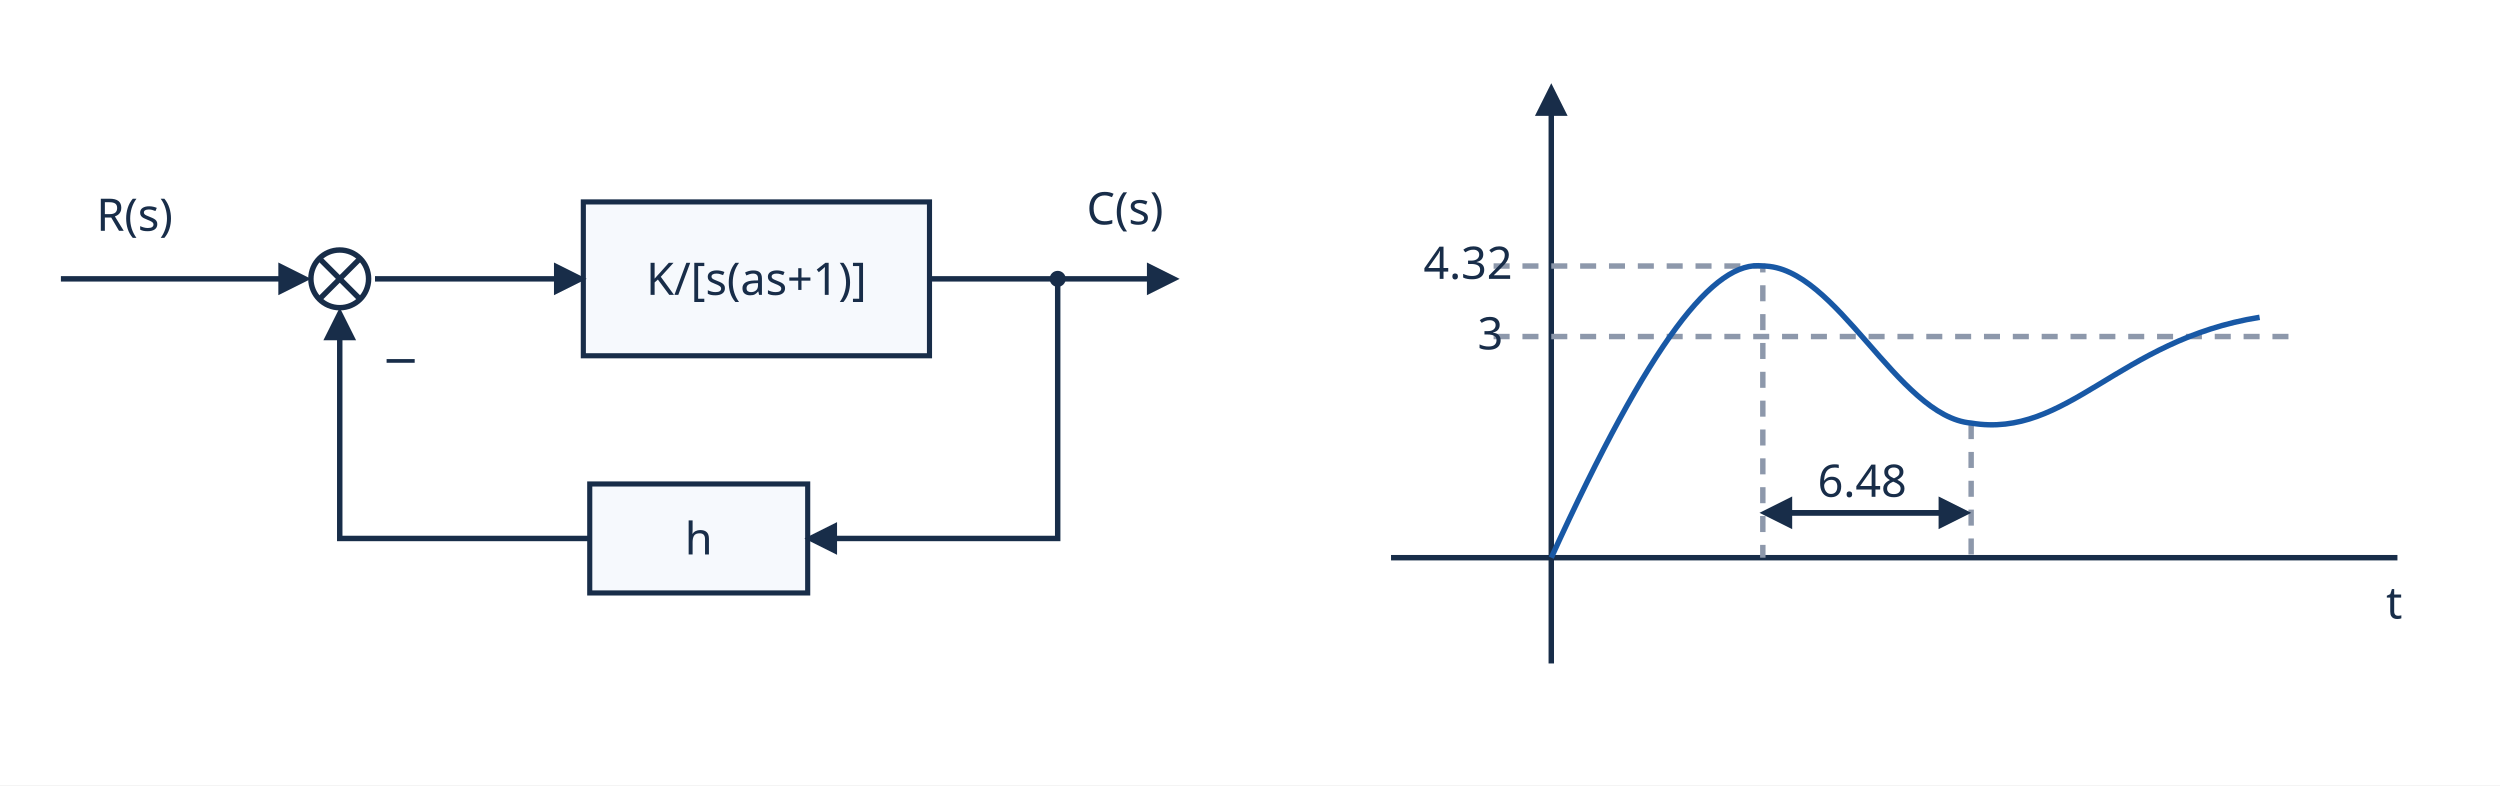
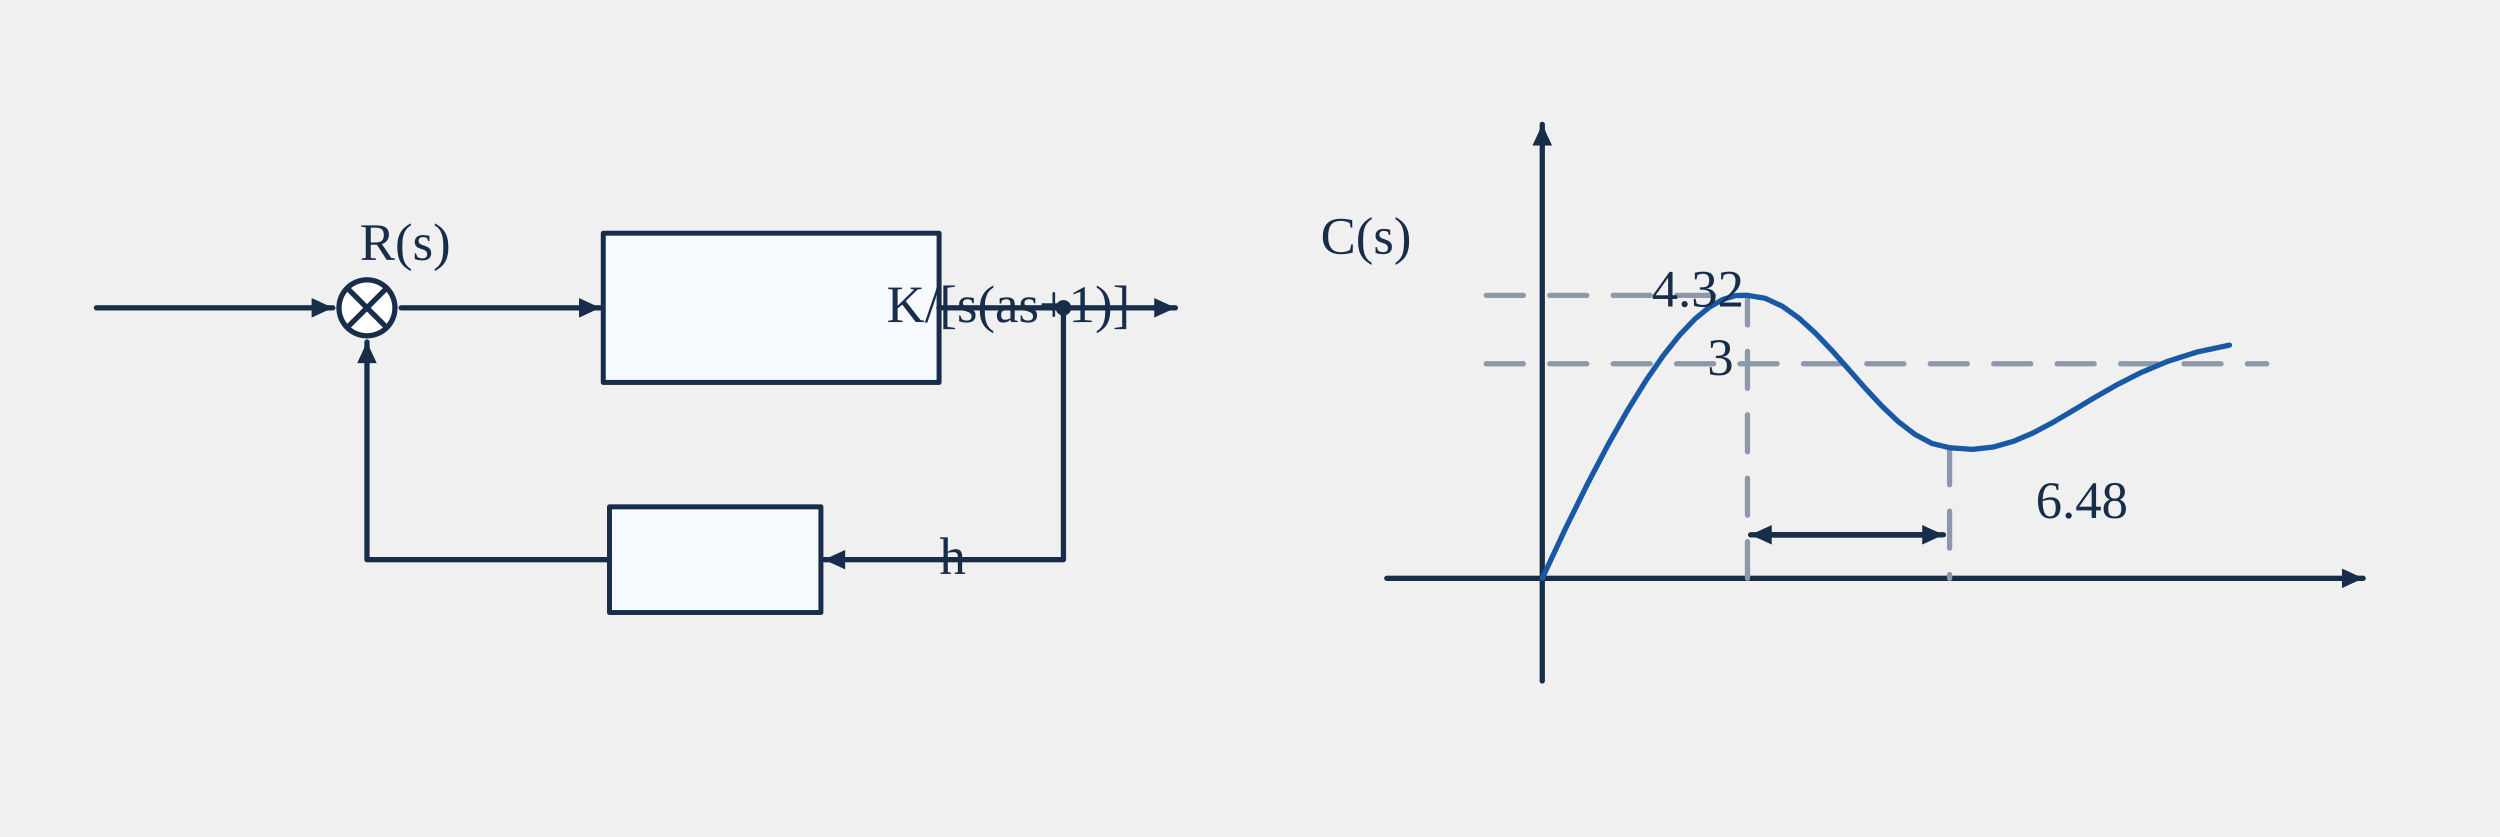
- <svg xmlns="http://www.w3.org/2000/svg" width="780" height="245" viewBox="0 0 780 245" role="img">
-   <defs>
-     <marker id="arrow" viewBox="0 0 10 10" markerWidth="6" markerHeight="6" refX="8" refY="5" orient="auto">
-       <path d="M0 0L10 5L0 10z" fill="#182d49" />
-     </marker>
-   </defs>
-   <rect width="100%" height="100%" fill="#fff" />
-   <g font-family="Segoe UI, sans-serif" font-size="14" fill="#182d49">
-     <circle cx="106" cy="87" r="9" fill="white" stroke="#182d49" stroke-width="1.7" />
-     <path d="M100 81l12 12 M100 93l12 -12" fill="none" stroke="#182d49" stroke-width="1.7" />
-     <text x="125" y="117" text-anchor="middle">−</text>
-     <rect x="182" y="63" width="108" height="48" fill="#f6f9fd" stroke="#182d49" stroke-width="1.6" />
-     <text x="236.0" y="92.0" text-anchor="middle">K/[s(as+1)]</text>
-     <rect x="184" y="151" width="68" height="34" fill="#f6f9fd" stroke="#182d49" stroke-width="1.6" />
-     <text x="218.0" y="173.0" text-anchor="middle">h</text>
-     <path d="M19 87H95" fill="none" stroke="#182d49" stroke-width="1.7" marker-end="url(#arrow)" />
-     <path d="M117 87H181" fill="none" stroke="#182d49" stroke-width="1.7" marker-end="url(#arrow)" />
-     <path d="M290 87H366" fill="none" stroke="#182d49" stroke-width="1.7" marker-end="url(#arrow)" />
-     <path d="M330 87V168H253" fill="none" stroke="#182d49" stroke-width="1.7" marker-end="url(#arrow)" />
-     <path d="M184 168H106V98" fill="none" stroke="#182d49" stroke-width="1.7" marker-end="url(#arrow)" />
-     <circle cx="330" cy="87" r="2.5" fill="#182d49" />
-     <text x="42" y="72" text-anchor="middle">R(s)</text>
-     <text x="351" y="70" text-anchor="middle">C(s)</text>
-     <path d="M434 174H748 M484 207V28" fill="none" stroke="#182d49" stroke-width="1.7" marker-end="url(#arrow)" />
-     <path d="M466 83H550V174 M466 105H717 M615 132V174" fill="none" stroke="#8d98ab" stroke-width="1.7" stroke-dasharray="5 4" />
-     <path d="M484 174C515 106 535 81 550 83C573 83 592 130 615 132C645 137 661 106 705 99" fill="none" stroke="#1858a5" stroke-width="1.7" />
-     <path d="M554 160H613" fill="none" stroke="#182d49" stroke-width="1.7" marker-end="url(#arrow)" />
-     <path d="M610 160H551" fill="none" stroke="#182d49" stroke-width="1.7" marker-end="url(#arrow)" />
-     <text x="458" y="87" text-anchor="middle">4.32</text>
-     <text x="465" y="109" text-anchor="middle">3</text>
-     <text x="581" y="155" text-anchor="middle">6.48</text>
-     <text x="747" y="193" text-anchor="middle">t</text>
+ <svg xmlns="http://www.w3.org/2000/svg" xmlns:ns1="http://schemas.microsoft.com/visio/2003/SVGExtensions/" width="11.167in" height="3.736in" viewBox="0 0 804 269" xml:space="preserve" color-interpolation-filters="sRGB" class="st10">
+   <ns1:documentProperties ns1:langID="2052" ns1:metric="true" ns1:viewMarkup="false" />
+   <style type="text/css">
+ 	
+ 		.st1 {fill:#ffffff;stroke:#182d49;stroke-linecap:round;stroke-linejoin:round;stroke-width:1.7}
+ 		.st2 {stroke:#182d49;stroke-linecap:round;stroke-linejoin:round;stroke-width:1.7}
+ 		.st3 {fill:none;stroke:none;stroke-linecap:round;stroke-linejoin:round;stroke-width:0.75}
+ 		.st4 {fill:#182d49;font-family:"Times New Roman", "Liberation Serif", SimSun, "宋体", "Noto Serif CJK SC", serif;font-size:1.167em}
+ 		.st5 {fill:#f6f9fd;stroke:#182d49;stroke-linecap:round;stroke-linejoin:round;stroke-width:1.6}
+ 		.st6 {fill:#182d49;font-family:"Times New Roman", "Liberation Serif", SimSun, "宋体", "Noto Serif CJK SC", serif;font-size:1.413em}
+ 		.st7 {fill:#182d49;stroke:none;stroke-linecap:round;stroke-linejoin:round;stroke-width:0.75}
+ 		.st8 {stroke:#8d98ab;stroke-dasharray:11.9,8.5;stroke-linecap:round;stroke-linejoin:round;stroke-width:1.7}
+ 		.st9 {stroke:#1858a5;stroke-linecap:round;stroke-linejoin:round;stroke-width:1.7}
+ 		.st10 {fill:none;fill-rule:evenodd;font-size:12px;overflow:visible;stroke-linecap:square;stroke-miterlimit:3}
+ 	
+ 	</style>
+   <g ns1:mID="58" ns1:index="56" ns1:groupContext="foregroundPage">
+     <ns1:pageProperties ns1:drawingScale="0.0393701" ns1:pageScale="0.0393701" ns1:drawingUnits="24" ns1:shadowOffsetX="8.50394" ns1:shadowOffsetY="-8.50394" />
+     <g id="shape1-1" ns1:mID="1" ns1:groupContext="shape" transform="translate(109,-161)">
+       <ellipse cx="9" cy="260" rx="9" ry="9" class="st1" />
+     </g>
+     <g id="shape2-3" ns1:mID="2" ns1:groupContext="shape" transform="translate(302.212,-97.2117) rotate(45)">
+       <path d="M0 269 L16.97 269" class="st2" />
+     </g>
+     <g id="shape3-6" ns1:mID="3" ns1:groupContext="shape" transform="translate(-78.2117,-85.2117) rotate(-45)">
+       <path d="M0 269 L16.97 269" class="st2" />
+     </g>
+     <g id="shape4-9" ns1:mID="4" ns1:groupContext="shape" transform="translate(121.211,-134.3)">
+       <ns1:textBlock ns1:margins="rect(4,4,4,4)" ns1:tabSpace="42.5197" />
+       <ns1:textRect cx="15.789" cy="257.8" width="31.58" height="22.4" />
+       <rect x="0" y="246.6" width="31.578" height="22.4" class="st3" />
+       <text x="10.56" y="262.06" class="st4" ns1:langID="2052">
+         <ns1:paragraph ns1:horizAlign="1" />
+         <ns1:tabList />−</text>
+     </g>
+     <g id="shape5-12" ns1:mID="5" ns1:groupContext="shape" transform="translate(194,-146)">
+       <rect x="0" y="221" width="108" height="48" class="st5" />
+     </g>
+     <g id="shape6-14" ns1:mID="6" ns1:groupContext="shape" transform="translate(196.662,-156.935)">
+       <ns1:textBlock ns1:margins="rect(4,4,4,4)" ns1:tabSpace="42.5197" />
+       <ns1:textRect cx="51.338" cy="255.435" width="102.68" height="27.13" />
+       <rect x="0" y="241.87" width="102.676" height="27.13" class="st3" />
+       <text x="12.18" y="260.52" class="st6" ns1:langID="2052">
+         <ns1:paragraph ns1:horizAlign="1" />
+         <ns1:tabList />K/[s(as+1)]</text>
+     </g>
+     <g id="shape7-17" ns1:mID="7" ns1:groupContext="shape" transform="translate(196,-72)">
+       <rect x="0" y="235" width="68" height="34" class="st5" />
+     </g>
+     <g id="shape8-19" ns1:mID="8" ns1:groupContext="shape" transform="translate(214.187,-75.9348)">
+       <ns1:textBlock ns1:margins="rect(4,4,4,4)" ns1:tabSpace="42.5197" />
+       <ns1:textRect cx="15.845" cy="255.435" width="31.69" height="27.13" />
+       <rect x="0" y="241.87" width="31.689" height="27.13" class="st3" />
+       <text x="11.61" y="260.52" class="st6" ns1:langID="2052">
+         <ns1:paragraph ns1:horizAlign="1" />
+         <ns1:tabList />h</text>
+     </g>
+     <g id="shape9-22" ns1:mID="9" ns1:groupContext="shape" transform="translate(31,-170)">
+       <path d="M0 269 L76 269" class="st2" />
+     </g>
+     <g id="shape10-25" ns1:mID="10" ns1:groupContext="shape" transform="translate(100.2,-166.855)">
+       <path d="M6.8 265.85 L0 269 L0 262.71 L6.8 265.85 Z" class="st7" />
+     </g>
+     <g id="shape11-27" ns1:mID="11" ns1:groupContext="shape" transform="translate(129,-170)">
+       <path d="M0 269 L64 269" class="st2" />
+     </g>
+     <g id="shape12-30" ns1:mID="12" ns1:groupContext="shape" transform="translate(186.2,-166.855)">
+       <path d="M6.8 265.85 L0 269 L0 262.71 L6.8 265.85 Z" class="st7" />
+     </g>
+     <g id="shape13-32" ns1:mID="13" ns1:groupContext="shape" transform="translate(302,-170)">
+       <path d="M0 269 L76 269" class="st2" />
+     </g>
+     <g id="shape14-35" ns1:mID="14" ns1:groupContext="shape" transform="translate(371.2,-166.855)">
+       <path d="M6.8 265.85 L0 269 L0 262.71 L6.8 265.85 Z" class="st7" />
+     </g>
+     <g id="shape15-37" ns1:mID="15" ns1:groupContext="shape" transform="translate(265,-89)">
+       <path d="M77 188 L77 269 L0 269" class="st2" />
+     </g>
+     <g id="shape16-40" ns1:mID="16" ns1:groupContext="shape" transform="translate(265,-85.855)">
+       <path d="M0 265.85 L6.8 262.71 L6.8 269 L0 265.85 Z" class="st7" />
+     </g>
+     <g id="shape17-42" ns1:mID="17" ns1:groupContext="shape" transform="translate(118,-89)">
+       <path d="M78 269 L0 269 L0 199" class="st2" />
+     </g>
+     <g id="shape18-45" ns1:mID="18" ns1:groupContext="shape" transform="translate(114.855,-152.2)">
+       <path d="M3.14 262.2 L6.29 269 L0 269 L3.14 262.2 Z" class="st7" />
+     </g>
+     <g id="shape19-47" ns1:mID="19" ns1:groupContext="shape" transform="translate(339.5,-167.5)">
+       <ellipse cx="2.5" cy="266.5" rx="2.5" ry="2.5" class="st7" />
+     </g>
+     <g id="shape20-49" ns1:mID="20" ns1:groupContext="shape" transform="translate(29.2134,-176.935)">
+       <ns1:textBlock ns1:margins="rect(4,4,4,4)" ns1:tabSpace="42.5197" />
+       <ns1:textRect cx="24.787" cy="255.435" width="49.58" height="27.13" />
+       <rect x="0" y="241.87" width="49.573" height="27.13" class="st3" />
+       <text x="10.19" y="260.52" class="st6" ns1:langID="2052">
+         <ns1:paragraph ns1:horizAlign="1" />
+         <ns1:tabList />R(s)</text>
+     </g>
+     <g id="shape21-52" ns1:mID="21" ns1:groupContext="shape" transform="translate(338.034,-178.935)">
+       <ns1:textBlock ns1:margins="rect(4,4,4,4)" ns1:tabSpace="42.5197" />
+       <ns1:textRect cx="24.966" cy="255.435" width="49.94" height="27.13" />
+       <rect x="0" y="241.87" width="49.933" height="27.13" class="st3" />
+       <text x="10.37" y="260.52" class="st6" ns1:langID="2052">
+         <ns1:paragraph ns1:horizAlign="1" />
+         <ns1:tabList />C(s)</text>
+     </g>
+     <g id="shape22-55" ns1:mID="22" ns1:groupContext="shape" transform="translate(446,-83)">
+       <path d="M0 269 L314 269" class="st2" />
+     </g>
+     <g id="shape23-58" ns1:mID="23" ns1:groupContext="shape" transform="translate(753.2,-79.855)">
+       <path d="M6.8 265.85 L0 269 L0 262.71 L6.8 265.85 Z" class="st7" />
+     </g>
+     <g id="shape24-60" ns1:mID="24" ns1:groupContext="shape" transform="translate(227,219) rotate(-90)">
+       <path d="M0 269 L179 269" class="st2" />
+     </g>
+     <g id="shape25-63" ns1:mID="25" ns1:groupContext="shape" transform="translate(492.855,-222.2)">
+       <path d="M3.14 262.2 L6.29 269 L0 269 L3.14 262.2 Z" class="st7" />
+     </g>
+     <g id="shape26-65" ns1:mID="26" ns1:groupContext="shape" transform="translate(478,-83)">
+       <path d="M0 178 L84 178 L84 269" class="st8" />
+     </g>
+     <g id="shape27-68" ns1:mID="27" ns1:groupContext="shape" transform="translate(478,-152)">
+       <path d="M0 269 L251 269" class="st8" />
+     </g>
+     <g id="shape28-71" ns1:mID="28" ns1:groupContext="shape" transform="translate(896,144) rotate(90)">
+       <path d="M0 269 L42 269" class="st8" />
+     </g>
+     <g id="shape29-74" ns1:mID="29" ns1:groupContext="shape" transform="translate(496,-83)">
+       <path d="M0 269 L7.52 252.89 L14.61 238.51 L21.28 225.81 L27.56 214.74 L33.45 205.24 L39 197.25 L44.21 190.72 L49.11        185.59 L53.72 181.81 L58.06 179.32 L62.14 178.07 L66 178 L71.67 178.93 L77.2 181.49 L82.62 185.38 L87.96        190.26 L93.25 195.82 L98.5 201.75 L103.75 207.72 L109.04 213.41 L114.37 218.5 L119.8 222.68 L125.33 225.62        L131 227 L138.23 227.53 L145.03 226.78 L151.53 224.94 L157.89 222.22 L164.25 218.84 L170.75 215 L177.55        210.91 L184.78 206.78 L192.59 202.81 L201.14 199.22 L210.56 196.22 L221 194" class="st9" />
+     </g>
+     <g id="shape30-77" ns1:mID="30" ns1:groupContext="shape" transform="translate(566,-97)">
+       <path d="M0 269 L59 269" class="st2" />
+     </g>
+     <g id="shape31-80" ns1:mID="31" ns1:groupContext="shape" transform="translate(618.2,-93.855)">
+       <path d="M6.8 265.85 L0 269 L0 262.71 L6.8 265.85 Z" class="st7" />
+     </g>
+     <g id="shape32-82" ns1:mID="32" ns1:groupContext="shape" transform="translate(622,441) rotate(180)">
+       <path d="M0 269 L59 269" class="st2" />
+     </g>
+     <g id="shape33-85" ns1:mID="33" ns1:groupContext="shape" transform="translate(563,-93.855)">
+       <path d="M0 265.85 L6.8 262.71 L6.8 269 L0 265.85 Z" class="st7" />
+     </g>
+     <g id="shape34-87" ns1:mID="34" ns1:groupContext="shape" transform="translate(442.292,-161.935)">
+       <ns1:textBlock ns1:margins="rect(4,4,4,4)" ns1:tabSpace="42.5197" />
+       <ns1:textRect cx="27.429" cy="255.435" width="54.86" height="27.13" />
+       <rect x="0" y="241.87" width="54.858" height="27.13" class="st3" />
+       <text x="12.59" y="260.52" class="st6" ns1:langID="2052">
+         <ns1:paragraph ns1:horizAlign="1" />
+         <ns1:tabList />4.32</text>
+     </g>
+     <g id="shape35-90" ns1:mID="35" ns1:groupContext="shape" transform="translate(461.43,-139.935)">
+       <ns1:textBlock ns1:margins="rect(4,4,4,4)" ns1:tabSpace="42.5197" />
+       <ns1:textRect cx="15.57" cy="255.435" width="31.15" height="27.13" />
+       <rect x="0" y="241.87" width="31.141" height="27.13" class="st3" />
+       <text x="11.33" y="260.52" class="st6" ns1:langID="2052">
+         <ns1:paragraph ns1:horizAlign="1" />
+         <ns1:tabList />3</text>
+     </g>
+     <g id="shape36-93" ns1:mID="36" ns1:groupContext="shape" transform="translate(566.397,-93.9348)">
+       <ns1:textBlock ns1:margins="rect(4,4,4,4)" ns1:tabSpace="42.5197" />
+       <ns1:textRect cx="26.823" cy="255.435" width="53.65" height="27.13" />
+       <rect x="0" y="241.87" width="53.647" height="27.13" class="st3" />
+       <text x="11.99" y="260.52" class="st6" ns1:langID="2052">
+         <ns1:paragraph ns1:horizAlign="1" />
+         <ns1:tabList />6.48</text>
+     </g>
+     <g id="shape37-96" ns1:mID="37" ns1:groupContext="shape" transform="translate(745.097,-55.9348)">
+       <ns1:textBlock ns1:margins="rect(4,4,4,4)" ns1:tabSpace="42.5197" />
+       <ns1:textRect cx="14.028" cy="255.435" width="28.06" height="27.13" />
+       <rect x="0" y="241.87" width="28.056" height="27.13" class="st3" />
+       <text x="11.67" y="260.52" class="st6" ns1:langID="2052">
+         <ns1:paragraph ns1:horizAlign="1" />
+         <ns1:tabList />t</text>
+     </g>
  </g>
</svg>
